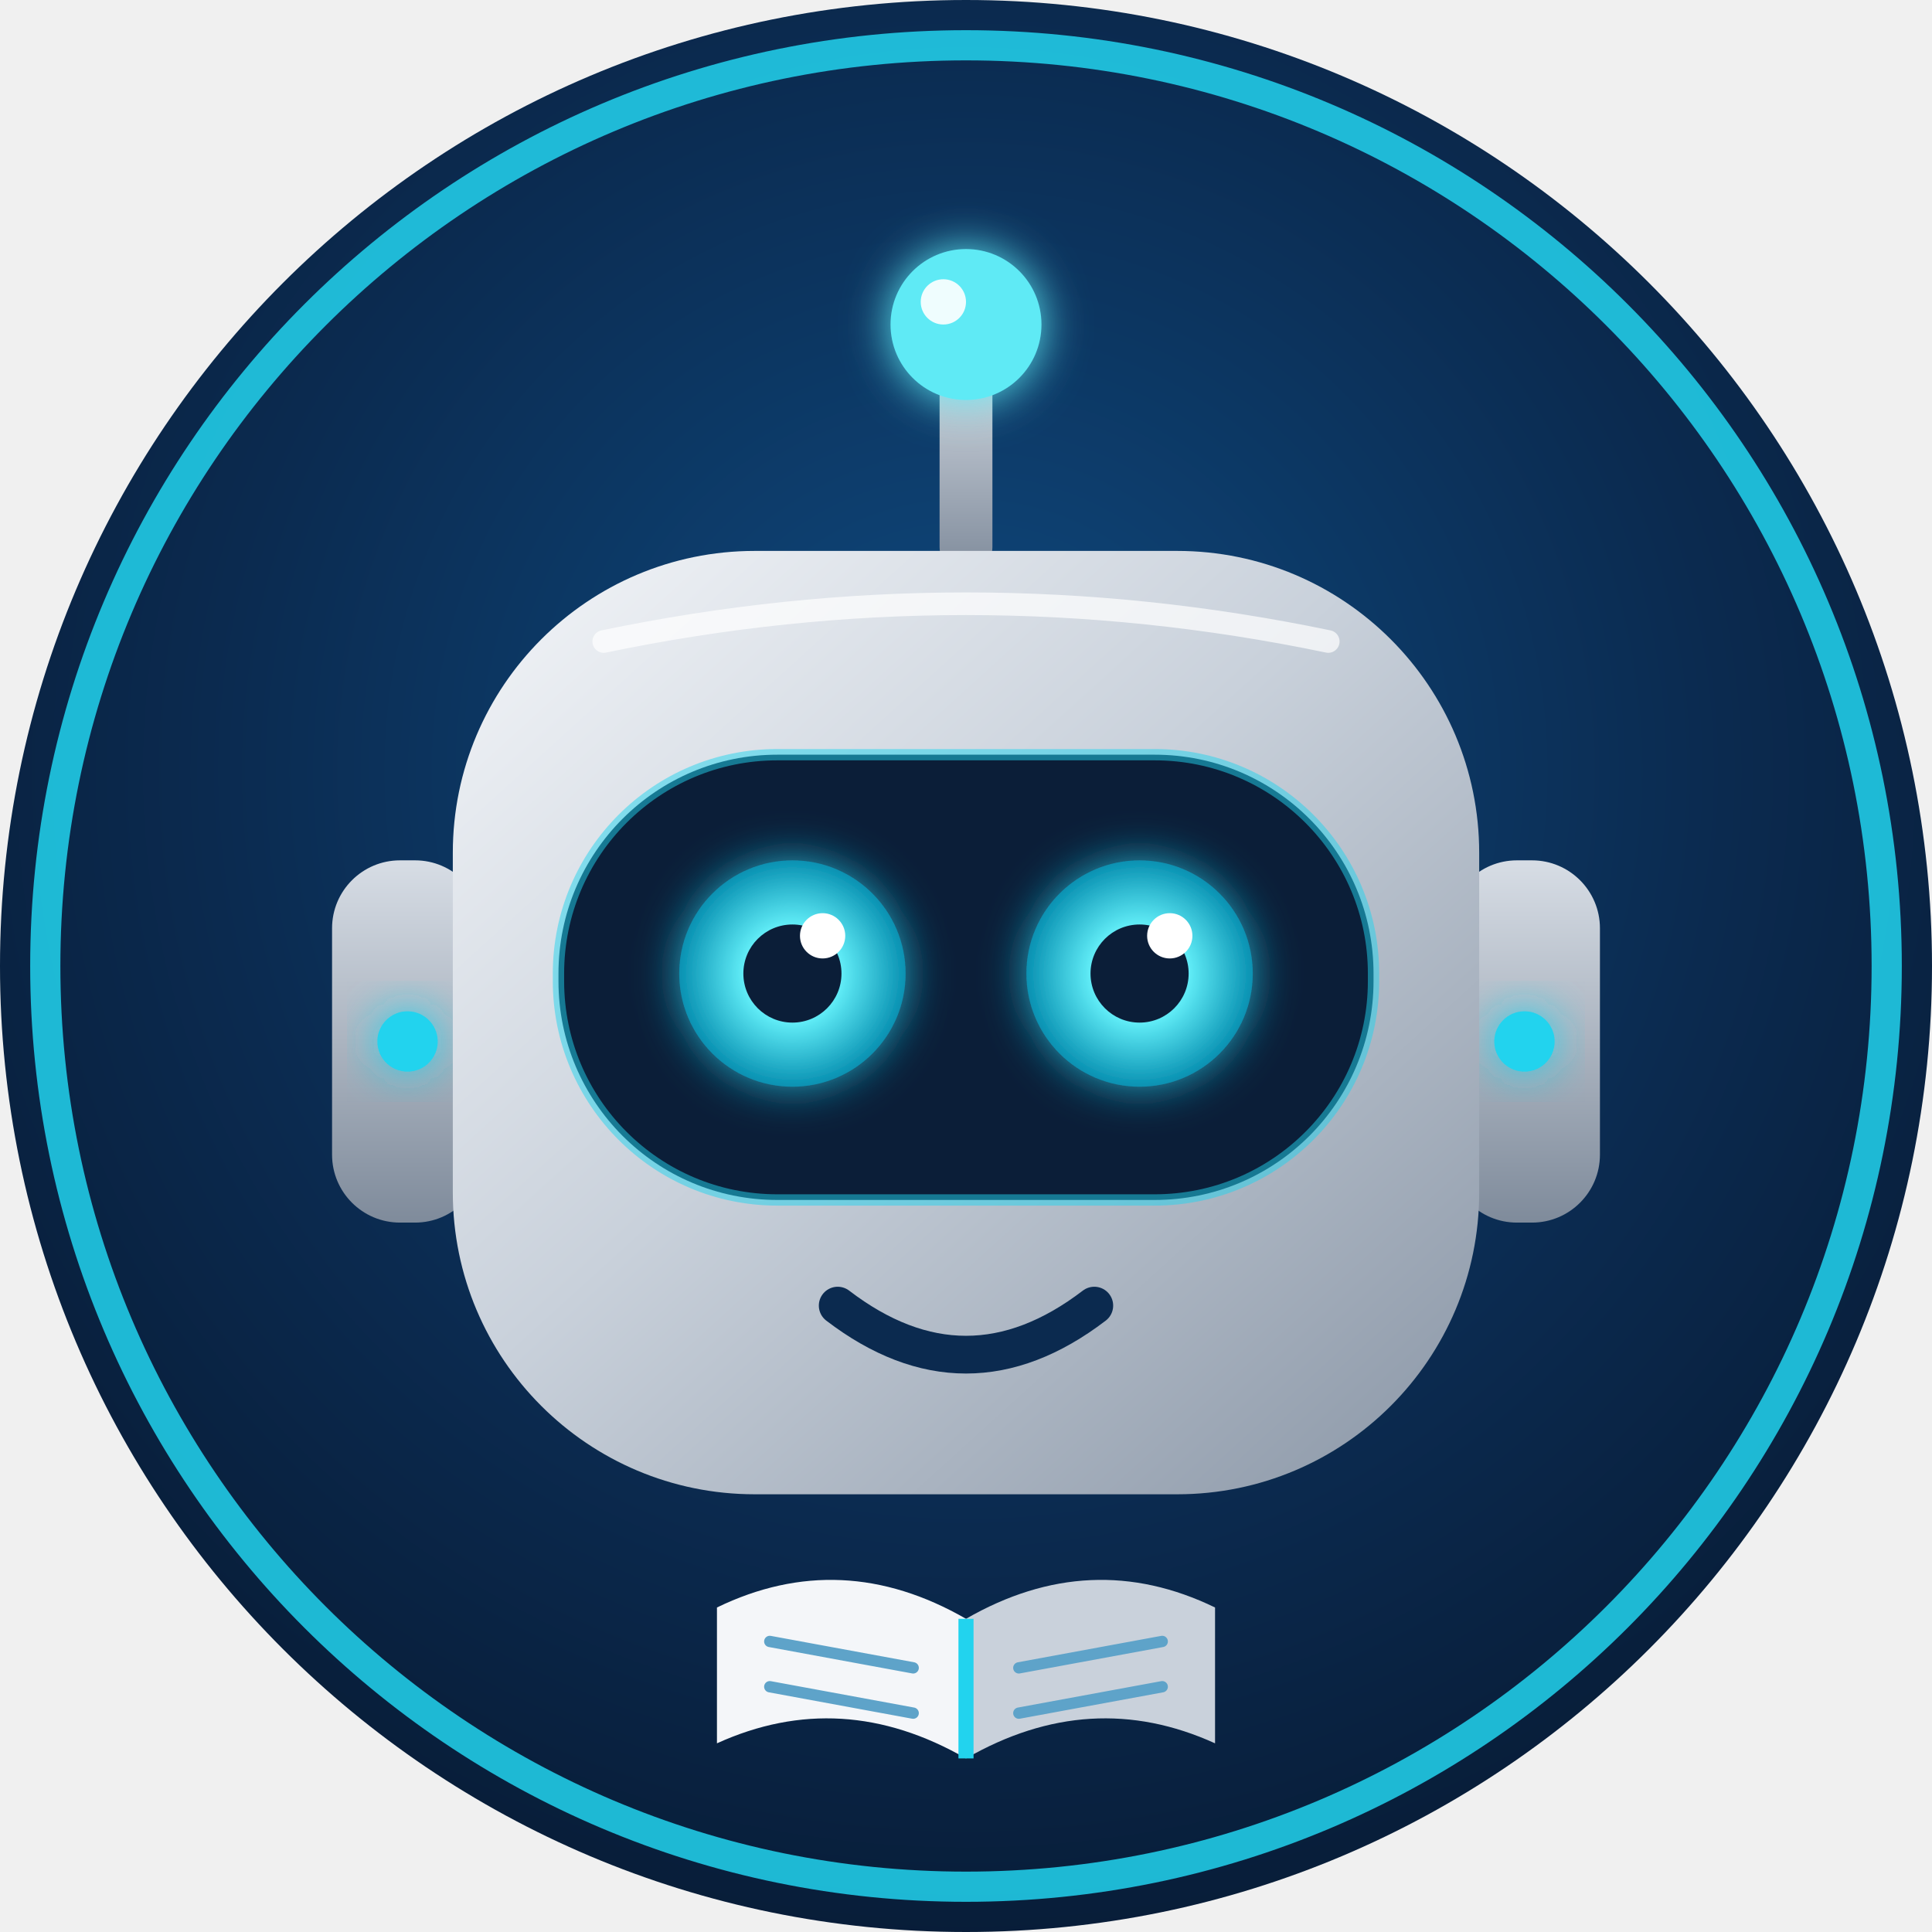
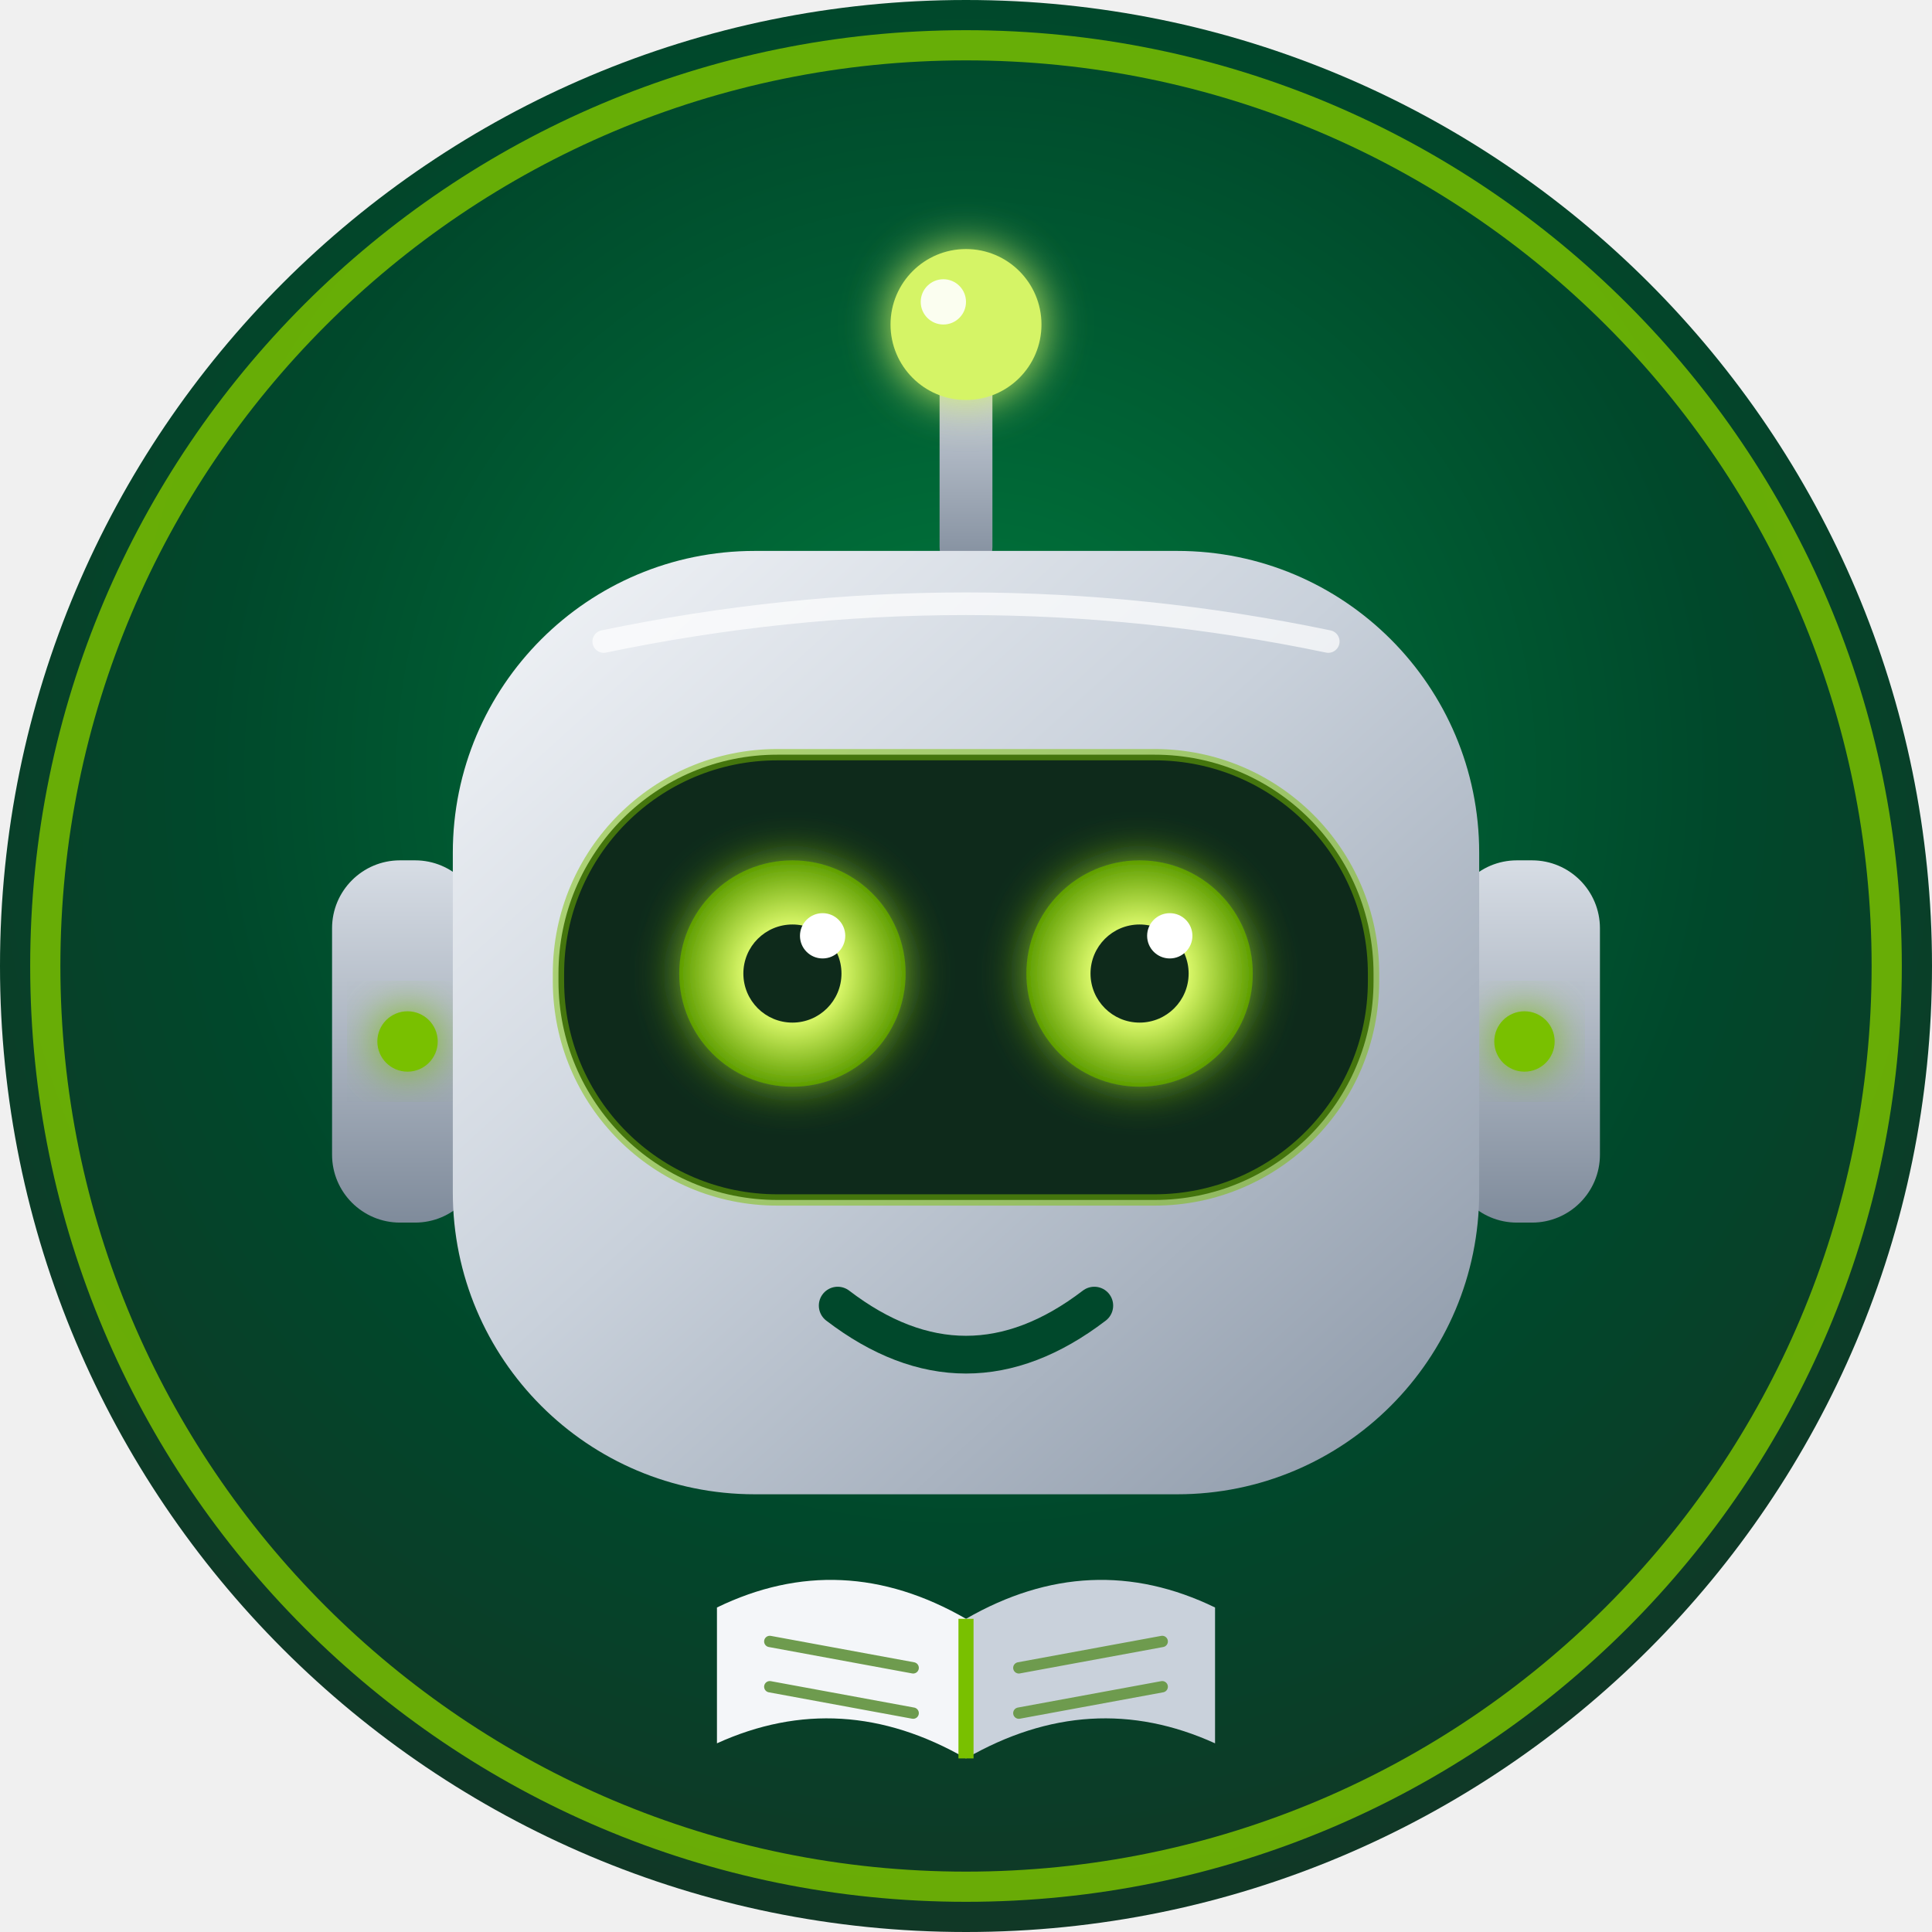
<svg xmlns="http://www.w3.org/2000/svg" viewBox="0 0 512 512" width="512" height="512">
  <defs>
    <radialGradient id="bg" cx="0.5" cy="0.4" r="0.65">
-       <stop offset="0" stop-color="#0E4A80" />
-       <stop offset="0.6" stop-color="#0B2A4F" />
-       <stop offset="1" stop-color="#071A33" />
+       <stop offset="0" stop-color="#007A3D" />
+       <stop offset="0.6" stop-color="#00482B" />
+       <stop offset="1" stop-color="#153325" />
    </radialGradient>
    <linearGradient id="metal" x1="0" y1="0" x2="1" y2="1">
      <stop offset="0" stop-color="#F4F6F9" />
      <stop offset="0.45" stop-color="#C9D1DB" />
      <stop offset="1" stop-color="#8A96A6" />
    </linearGradient>
    <linearGradient id="metalSide" x1="0" y1="0" x2="0" y2="1">
      <stop offset="0" stop-color="#D7DDE5" />
      <stop offset="1" stop-color="#7F8B9B" />
    </linearGradient>
    <radialGradient id="eye" cx="0.5" cy="0.5" r="0.5">
-       <stop offset="0" stop-color="#E0FBFF" />
-       <stop offset="0.45" stop-color="#5EEAF5" />
-       <stop offset="1" stop-color="#0891B2" />
+       <stop offset="0" stop-color="#F4FFD9" />
+       <stop offset="0.45" stop-color="#D5F466" />
+       <stop offset="1" stop-color="#5E9E00" />
    </radialGradient>
    <filter id="glow" x="-50%" y="-50%" width="200%" height="200%">
      <feGaussianBlur stdDeviation="6" result="b" />
      <feMerge>
        <feMergeNode in="b" />
        <feMergeNode in="SourceGraphic" />
      </feMerge>
    </filter>
  </defs>
  <circle cx="256" cy="256" r="256" fill="url(#bg)" />
-   <circle cx="256" cy="256" r="244" fill="none" stroke="#22D3EE" stroke-width="8" opacity="0.85" />
+   <circle cx="256" cy="256" r="244" fill="none" stroke="#79C000" stroke-width="8" opacity="0.85" />
  <rect x="249" y="92" width="14" height="60" rx="7" fill="url(#metalSide)" />
-   <circle cx="256" cy="86" r="20" fill="#5EEAF5" filter="url(#glow)" />
+   <circle cx="256" cy="86" r="20" fill="#D5F466" filter="url(#glow)" />
  <circle cx="250" cy="80" r="6" fill="#FFFFFF" opacity="0.9" />
  <rect x="88" y="228" width="40" height="96" rx="18" fill="url(#metalSide)" />
  <rect x="384" y="228" width="40" height="96" rx="18" fill="url(#metalSide)" />
-   <circle cx="108" cy="276" r="8" fill="#22D3EE" filter="url(#glow)" />
-   <circle cx="404" cy="276" r="8" fill="#22D3EE" filter="url(#glow)" />
+   <circle cx="108" cy="276" r="8" fill="#79C000" filter="url(#glow)" />
+   <circle cx="404" cy="276" r="8" fill="#79C000" filter="url(#glow)" />
  <rect x="120" y="146" width="272" height="250" rx="80" fill="url(#metal)" />
  <path d="M160 170 Q256 150 352 170" fill="none" stroke="#FFFFFF" stroke-width="6" stroke-linecap="round" opacity="0.7" />
-   <rect x="148" y="200" width="216" height="118" rx="58" fill="#0B1E38" />
-   <rect x="148" y="200" width="216" height="118" rx="58" fill="none" stroke="#22D3EE" stroke-width="3" opacity="0.5" />
+   <rect x="148" y="200" width="216" height="118" rx="58" fill="#0E2A1B" />
+   <rect x="148" y="200" width="216" height="118" rx="58" fill="none" stroke="#79C000" stroke-width="3" opacity="0.5" />
  <g filter="url(#glow)">
    <circle cx="210" cy="258" r="30" fill="url(#eye)" />
    <circle cx="302" cy="258" r="30" fill="url(#eye)" />
  </g>
-   <circle cx="210" cy="258" r="13" fill="#0B1E38" />
-   <circle cx="302" cy="258" r="13" fill="#0B1E38" />
+   <circle cx="210" cy="258" r="13" fill="#0E2A1B" />
+   <circle cx="302" cy="258" r="13" fill="#0E2A1B" />
  <circle cx="218" cy="248" r="6" fill="#FFFFFF" />
  <circle cx="310" cy="248" r="6" fill="#FFFFFF" />
-   <path d="M222 346 Q256 372 290 346" fill="none" stroke="#0B2A4F" stroke-width="10" stroke-linecap="round" />
+   <path d="M222 346 Q256 372 290 346" fill="none" stroke="#00482B" stroke-width="10" stroke-linecap="round" />
  <g transform="translate(256 438)">
    <path d="M-66 -12 Q-33 -28 0 -9 L0 28 Q-33 9 -66 24 Z" fill="#F4F6F9" />
    <path d="M66 -12 Q33 -28 0 -9 L0 28 Q33 9 66 24 Z" fill="#C9D1DB" />
-     <line x1="0" y1="-9" x2="0" y2="28" stroke="#22D3EE" stroke-width="4" />
-     <g stroke="#5EA3C9" stroke-width="3" stroke-linecap="round">
+     <line x1="0" y1="-9" x2="0" y2="28" stroke="#79C000" stroke-width="4" />
+     <g stroke="#6E9B4E" stroke-width="3" stroke-linecap="round">
      <line x1="-52" y1="-3" x2="-14" y2="4" />
      <line x1="-52" y1="9" x2="-14" y2="16" />
      <line x1="14" y1="4" x2="52" y2="-3" />
      <line x1="14" y1="16" x2="52" y2="9" />
    </g>
  </g>
</svg>
